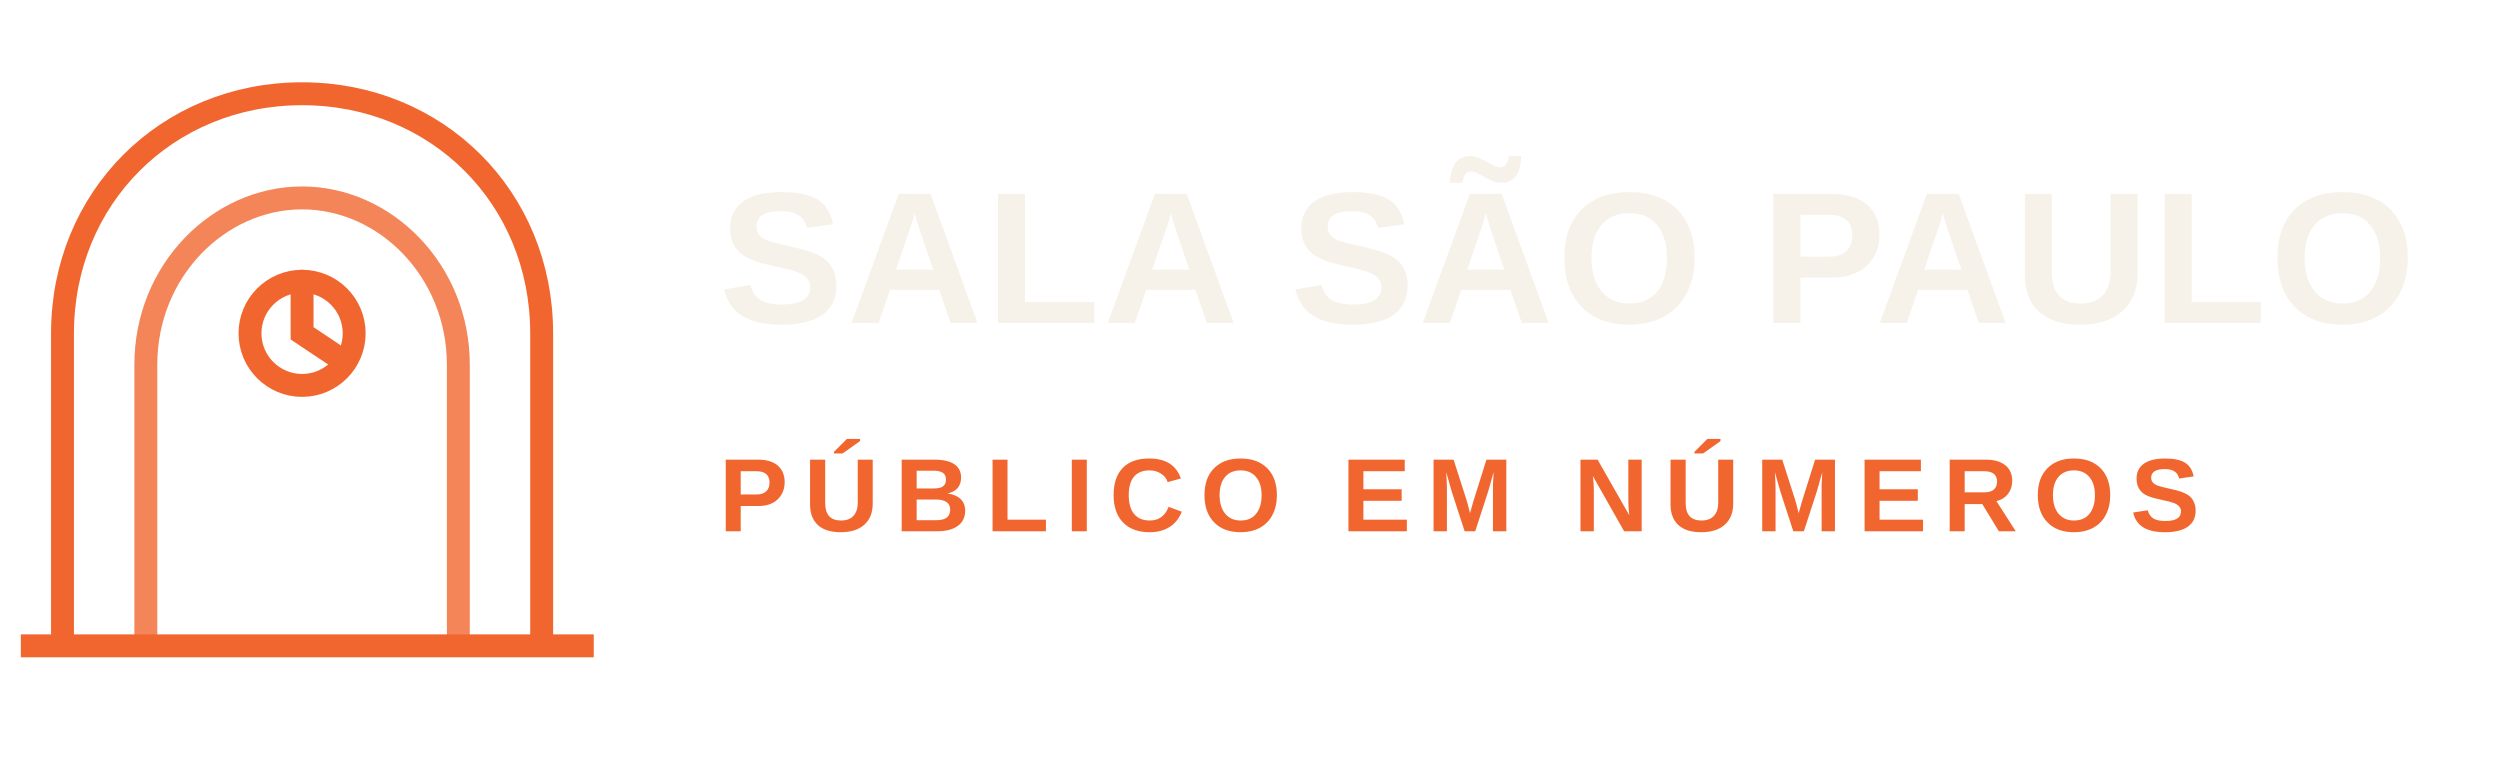
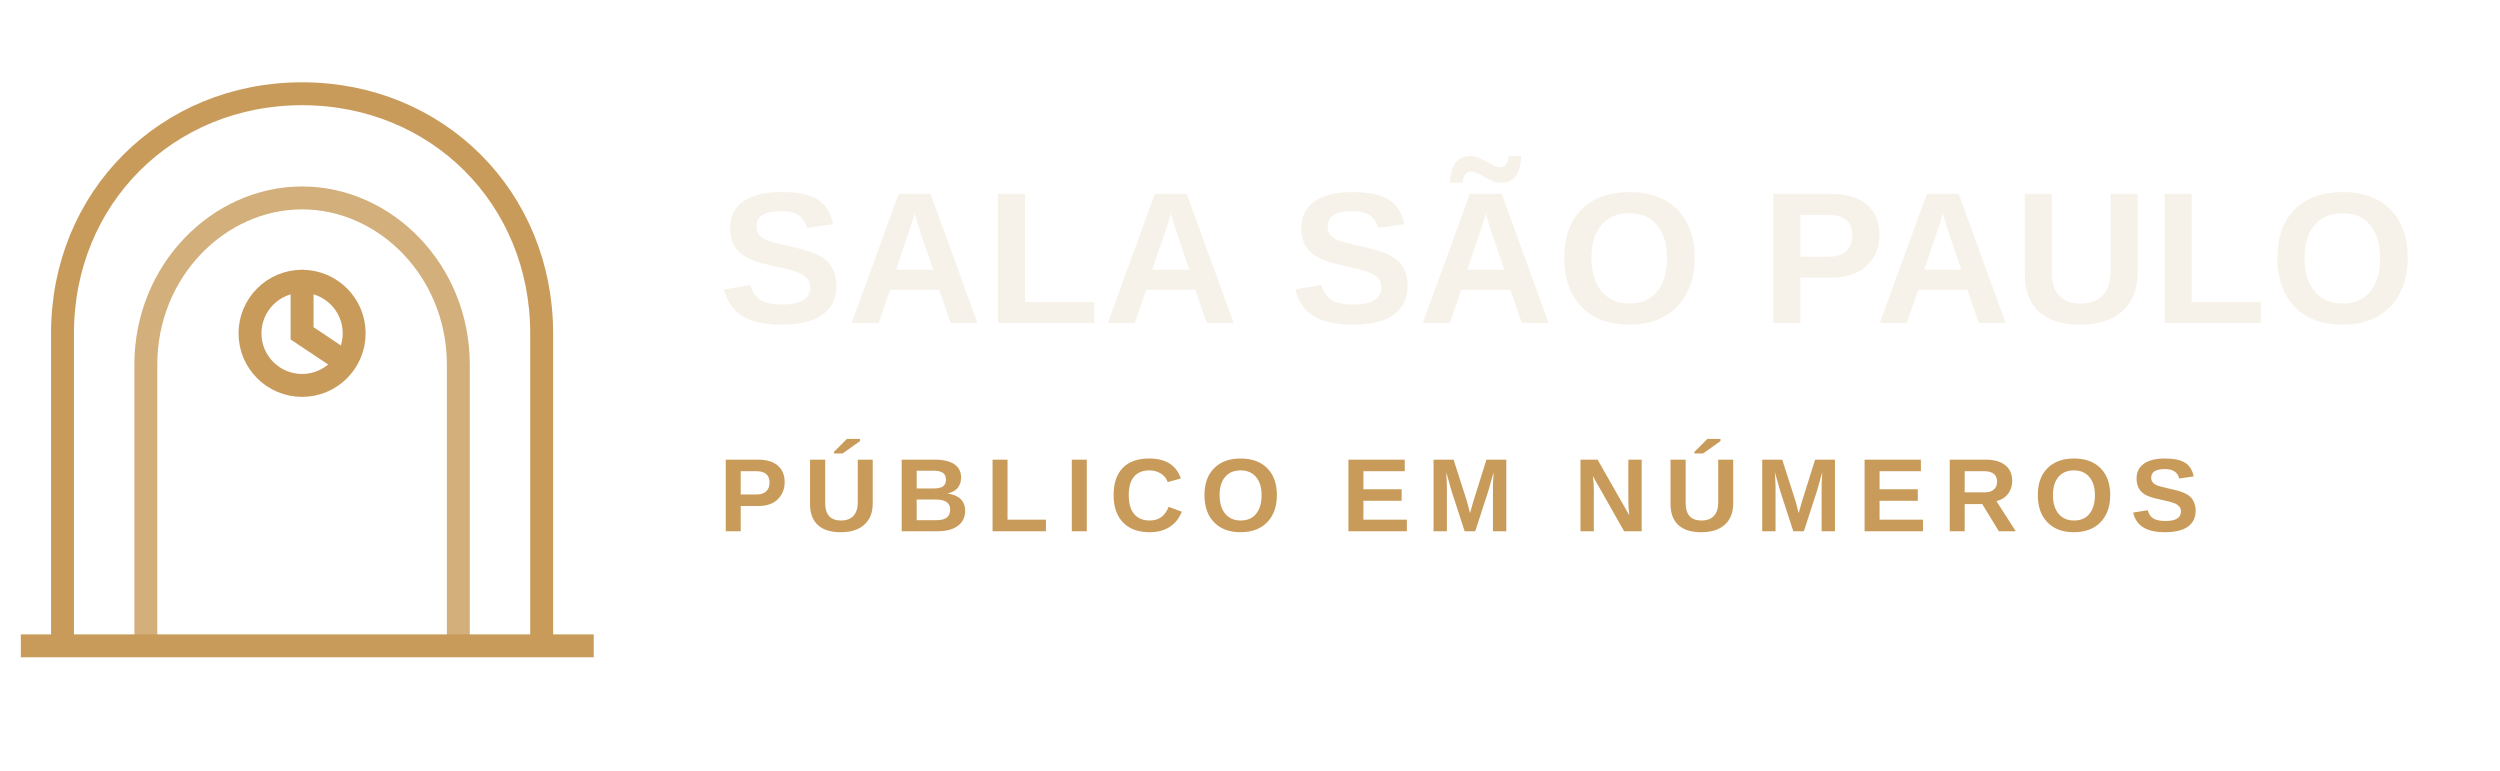
<svg xmlns="http://www.w3.org/2000/svg" viewBox="0 0 240 74" role="img" aria-label="Sala São Paulo — Público em Números">
  <rect width="240" height="74" rx="18" fill="none" />
-   <g transform="translate(2 8)" fill="none" stroke="#F1662F" stroke-width="2.2">
+   <g transform="translate(2 8)" fill="none" stroke="#C89B5A" stroke-width="2.2">
    <path d="M4 54V24C4 11 14 1 27 1s23 10 23 23v30" />
    <path d="M12 54V27c0-9 7-16 15-16s15 7 15 16v27" opacity=".8" />
    <circle cx="27" cy="24" r="5" />
    <path d="M27 19v5l3 2" stroke-linecap="round" />
    <path d="M0 54h55" />
  </g>
  <g fill="#F7F2E9">
    <text x="69" y="31" font-family="Arial, sans-serif" font-size="18" font-weight="700" letter-spacing=".3">SALA SÃO PAULO</text>
-     <text x="69" y="51" font-family="Arial, sans-serif" font-size="10" font-weight="700" letter-spacing="1.5" fill="#F1662F">PÚBLICO EM NÚMEROS</text>
+     <text x="69" y="51" font-family="Arial, sans-serif" font-size="10" font-weight="700" letter-spacing="1.5" fill="#C89B5A">PÚBLICO EM NÚMEROS</text>
  </g>
</svg>
